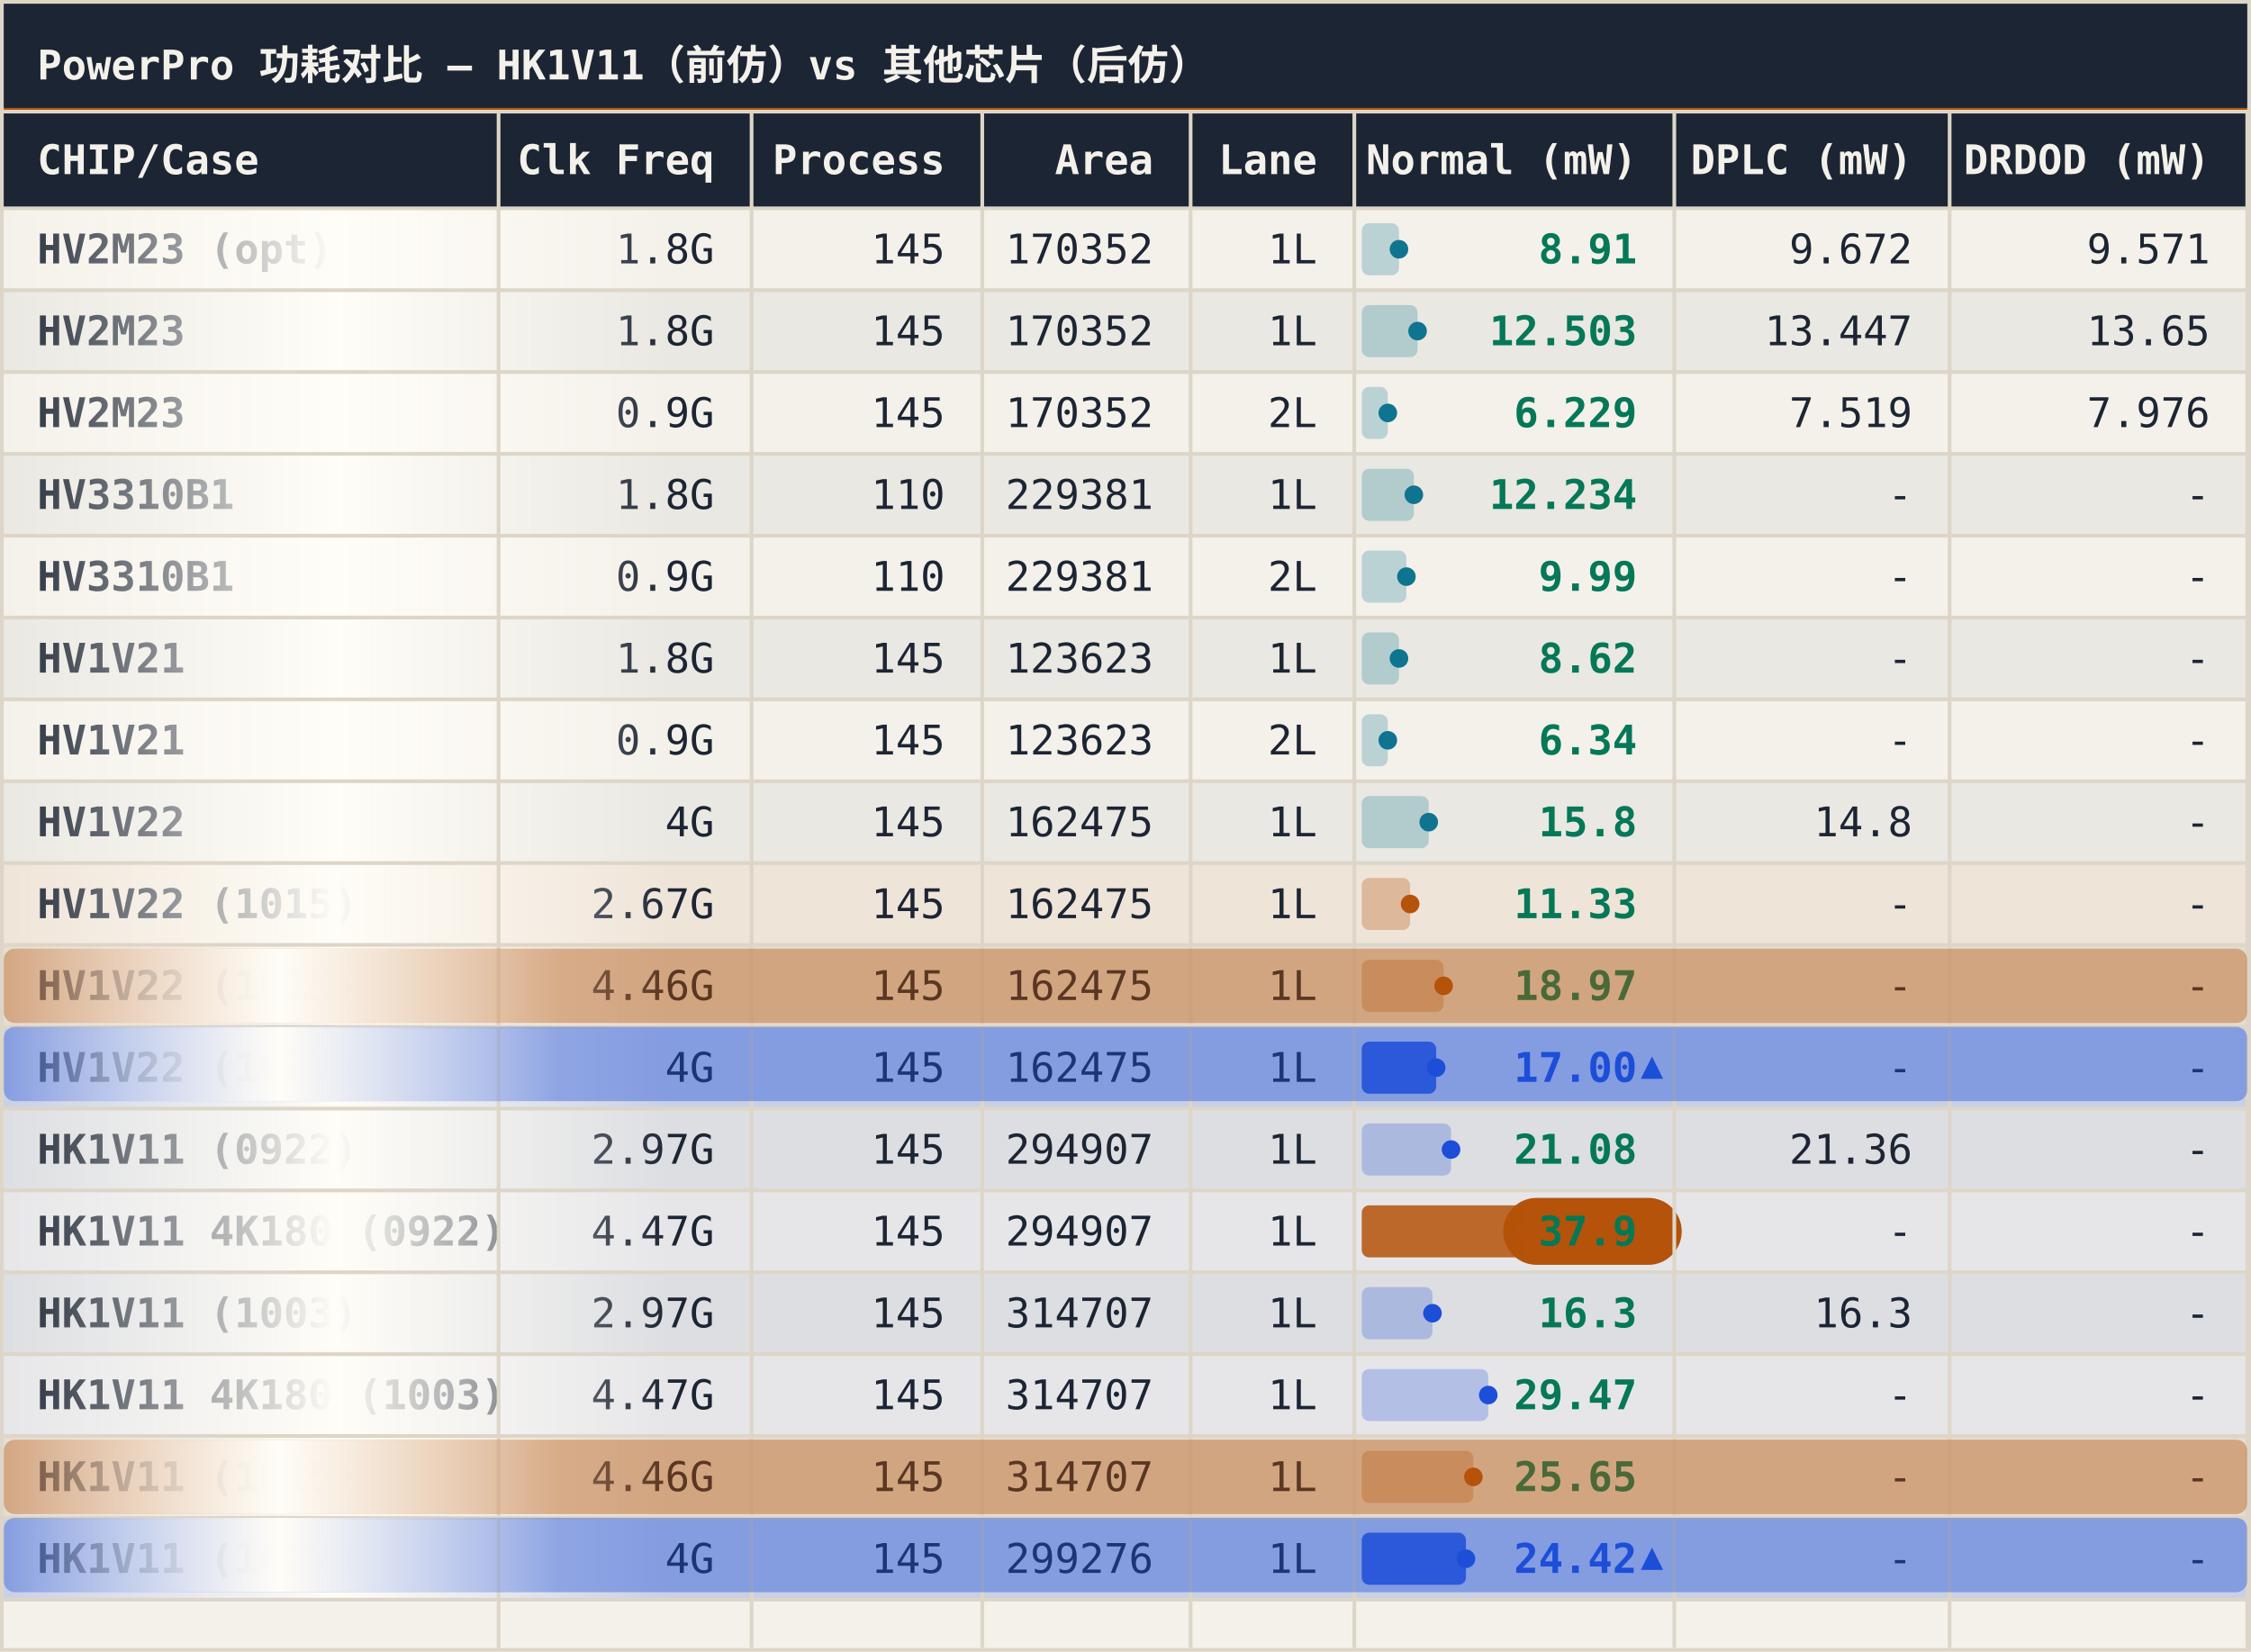
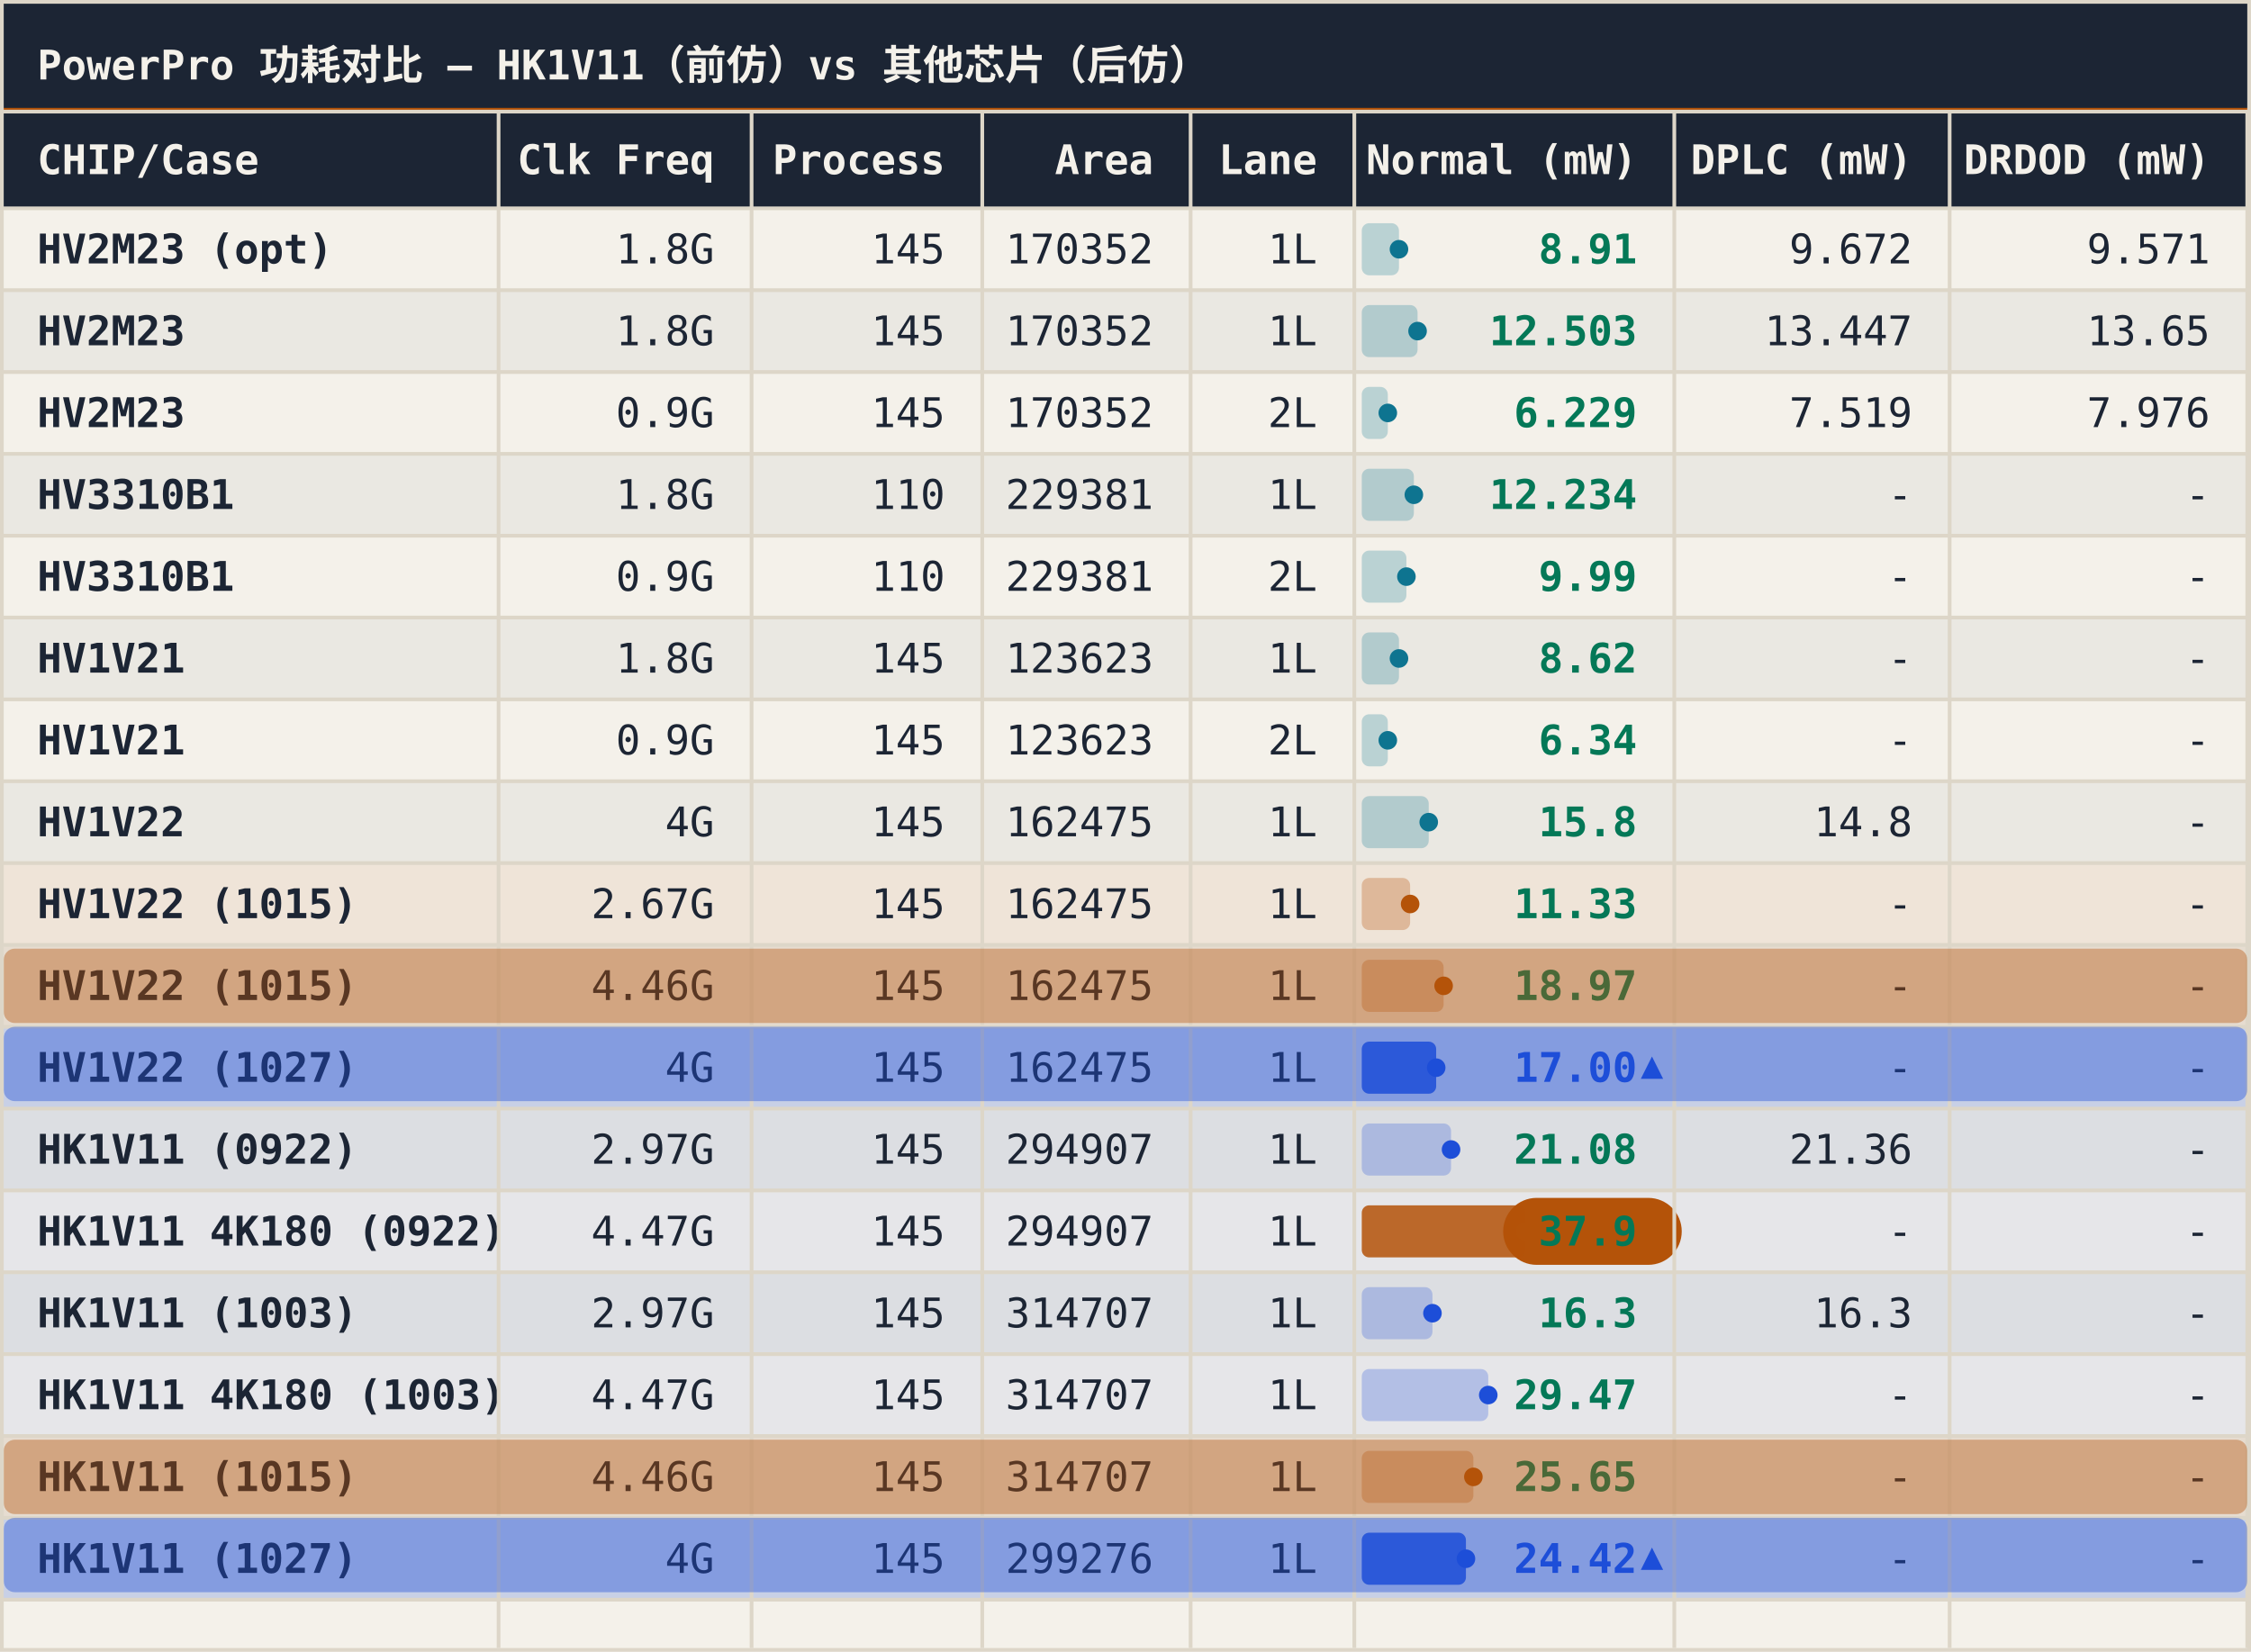
<svg xmlns="http://www.w3.org/2000/svg" width="605" height="444" viewBox="0 0 605 444">
  <style>
text{font-family:ui-monospace,Consolas,monospace,"Microsoft YaHei",sans-serif;font-size:11px;}




.in{}
.bar{transform-box:fill-box;transform-origin:left center;}
.r0{}
.b0{}
.r1{}
.b1{}
.r2{}
.b2{}
.r3{}
.b3{}
.r4{}
.b4{}
.r5{}
.b5{}
.r6{}
.b6{}
.r7{}
.b7{}
.r8{}
.b8{}
.r9{}
.b9{}
.r10{}
.b10{}
.r11{}
.b11{}
.r12{}
.b12{}
.r13{}
.b13{}
.r14{}
.b14{}
.r15{}
.b15{}
.r16{}
.b16{}
.sweep{transform-box:fill-box;transform-origin:left center;}
.cap{}
.breath{opacity:.4;}
.maxpulse{opacity:1;}

.cmpband{transform-box:fill-box;transform-origin:left center;}
.breath2{opacity:.4;}
.cmpband2{transform-box:fill-box;transform-origin:left center;}

.dot{}
.d0{}.d1{}.d2{}.d3{}.d4{}.d5{}.d6{}.d7{}.d8{}.d9{}.d10{}.d11{}.d12{}.d13{}.d14{}.d15{}.d16{}

.peakglow{}

.zeband{transform-box:fill-box;transform-origin:center;}
@media (prefers-reduced-motion:reduce){*{animation:none!important}}
</style>
  <defs>
-     <linearGradient id="gCmp" x1="0" y1="0" x2="1" y2="0">
-       <stop offset="0" stop-color="#fffdf7" stop-opacity="0" />
-       <stop offset="0.5" stop-color="#fffdf7" stop-opacity="1" />
-       <stop offset="1" stop-color="#fffdf7" stop-opacity="0" />
-     </linearGradient>
-     <linearGradient id="gZeb" x1="0" y1="0" x2="1" y2="0">
-       <stop offset="0" stop-color="#fffdf7" stop-opacity="0" />
-       <stop offset="0.5" stop-color="#fffdf7" stop-opacity="1" />
-       <stop offset="1" stop-color="#fffdf7" stop-opacity="0" />
-     </linearGradient>
    <clipPath id="cCmp">
      <rect x="1" y="255" width="603" height="20" />
      <rect x="1" y="387" width="603" height="20" />
    </clipPath>
    <clipPath id="cCmp2">
      <rect x="1" y="276" width="603" height="20" />
      <rect x="1" y="408" width="603" height="20" />
    </clipPath>
    <clipPath id="cBody">
      <rect x="0" y="56" width="605" height="374" />
    </clipPath>
  </defs>
  <rect x="0" y="0" width="605" height="444" fill="#f4f1ea" />
  <g class="in">
    <rect x="0" y="0" width="605" height="30" fill="#1c2534" />
    <text x="10" y="15.0" dominant-baseline="central" fill="#f4f1ea" font-weight="bold">PowerPro 功耗对比 — HK1V11（前仿）vs 其他芯片（后仿）</text>
    <rect class="sweep" x="0" y="29" width="605" height="2" fill="#b45309" />
    <rect x="0" y="30" width="605" height="26" fill="#1c2534" />
    <text x="10" y="43.0" dominant-baseline="central" fill="#f4f1ea" font-weight="bold">CHIP/Case</text>
    <text x="192" y="43.0" text-anchor="end" dominant-baseline="central" fill="#f4f1ea" font-weight="bold">Clk Freq</text>
    <text x="254" y="43.0" text-anchor="end" dominant-baseline="central" fill="#f4f1ea" font-weight="bold">Process</text>
    <text x="310" y="43.0" text-anchor="end" dominant-baseline="central" fill="#f4f1ea" font-weight="bold">Area</text>
    <text x="354" y="43.0" text-anchor="end" dominant-baseline="central" fill="#f4f1ea" font-weight="bold">Lane</text>
    <text x="440" y="43.0" text-anchor="end" dominant-baseline="central" fill="#f4f1ea" font-weight="bold">Normal (mW)</text>
    <text x="514" y="43.0" text-anchor="end" dominant-baseline="central" fill="#f4f1ea" font-weight="bold">DPLC (mW)</text>
    <text x="594" y="43.0" text-anchor="end" dominant-baseline="central" fill="#f4f1ea" font-weight="bold">DRDOD (mW)</text>
  </g>
  <g class="r0">
    <rect class="bar b0" x="366" y="60" width="10" height="14" rx="2" fill="#0e7490" fill-opacity="0.25" />
    <circle class="dot d0" cx="376" cy="67" r="2.5" fill="#0e7490" />
    <text x="10" y="67.0" dominant-baseline="central" fill="#1c2534" font-weight="bold">HV2M23 (opt)</text>
    <text x="192" y="67.0" text-anchor="end" dominant-baseline="central" fill="#1c2534">1.8G</text>
    <text x="254" y="67.0" text-anchor="end" dominant-baseline="central" fill="#1c2534">145</text>
    <text x="310" y="67.0" text-anchor="end" dominant-baseline="central" fill="#1c2534">170352</text>
    <text x="354" y="67.0" text-anchor="end" dominant-baseline="central" fill="#1c2534">1L</text>
    <text x="440" y="67.0" text-anchor="end" dominant-baseline="central" fill="#047857" font-weight="bold">8.91</text>
    <text x="514" y="67.0" text-anchor="end" dominant-baseline="central" fill="#1c2534">9.672</text>
    <text x="594" y="67.0" text-anchor="end" dominant-baseline="central" fill="#1c2534">9.571</text>
  </g>
  <g class="r1">
    <rect x="0" y="78" width="605" height="22" fill="#1c2534" fill-opacity="0.045" />
    <rect class="bar b1" x="366" y="82" width="15" height="14" rx="2" fill="#0e7490" fill-opacity="0.25" />
    <circle class="dot d1" cx="381" cy="89" r="2.5" fill="#0e7490" />
    <text x="10" y="89.0" dominant-baseline="central" fill="#1c2534" font-weight="bold">HV2M23</text>
    <text x="192" y="89.0" text-anchor="end" dominant-baseline="central" fill="#1c2534">1.8G</text>
    <text x="254" y="89.0" text-anchor="end" dominant-baseline="central" fill="#1c2534">145</text>
    <text x="310" y="89.0" text-anchor="end" dominant-baseline="central" fill="#1c2534">170352</text>
    <text x="354" y="89.0" text-anchor="end" dominant-baseline="central" fill="#1c2534">1L</text>
    <text x="440" y="89.0" text-anchor="end" dominant-baseline="central" fill="#047857" font-weight="bold">12.503</text>
    <text x="514" y="89.0" text-anchor="end" dominant-baseline="central" fill="#1c2534">13.447</text>
    <text x="594" y="89.0" text-anchor="end" dominant-baseline="central" fill="#1c2534">13.65</text>
  </g>
  <g class="r2">
    <rect class="bar b2" x="366" y="104" width="7" height="14" rx="2" fill="#0e7490" fill-opacity="0.25" />
    <circle class="dot d2" cx="373" cy="111" r="2.5" fill="#0e7490" />
    <text x="10" y="111.0" dominant-baseline="central" fill="#1c2534" font-weight="bold">HV2M23</text>
    <text x="192" y="111.0" text-anchor="end" dominant-baseline="central" fill="#1c2534">0.9G</text>
    <text x="254" y="111.0" text-anchor="end" dominant-baseline="central" fill="#1c2534">145</text>
    <text x="310" y="111.0" text-anchor="end" dominant-baseline="central" fill="#1c2534">170352</text>
    <text x="354" y="111.0" text-anchor="end" dominant-baseline="central" fill="#1c2534">2L</text>
    <text x="440" y="111.0" text-anchor="end" dominant-baseline="central" fill="#047857" font-weight="bold">6.229</text>
    <text x="514" y="111.0" text-anchor="end" dominant-baseline="central" fill="#1c2534">7.519</text>
    <text x="594" y="111.0" text-anchor="end" dominant-baseline="central" fill="#1c2534">7.976</text>
  </g>
  <g class="r3">
    <rect x="0" y="122" width="605" height="22" fill="#1c2534" fill-opacity="0.045" />
    <rect class="bar b3" x="366" y="126" width="14" height="14" rx="2" fill="#0e7490" fill-opacity="0.25" />
    <circle class="dot d3" cx="380" cy="133" r="2.5" fill="#0e7490" />
    <text x="10" y="133.0" dominant-baseline="central" fill="#1c2534" font-weight="bold">HV3310B1</text>
    <text x="192" y="133.0" text-anchor="end" dominant-baseline="central" fill="#1c2534">1.8G</text>
    <text x="254" y="133.0" text-anchor="end" dominant-baseline="central" fill="#1c2534">110</text>
    <text x="310" y="133.0" text-anchor="end" dominant-baseline="central" fill="#1c2534">229381</text>
    <text x="354" y="133.0" text-anchor="end" dominant-baseline="central" fill="#1c2534">1L</text>
    <text x="440" y="133.0" text-anchor="end" dominant-baseline="central" fill="#047857" font-weight="bold">12.234</text>
    <text x="514" y="133.0" text-anchor="end" dominant-baseline="central" fill="#1c2534">-</text>
    <text x="594" y="133.0" text-anchor="end" dominant-baseline="central" fill="#1c2534">-</text>
  </g>
  <g class="r4">
    <rect class="bar b4" x="366" y="148" width="12" height="14" rx="2" fill="#0e7490" fill-opacity="0.25" />
    <circle class="dot d4" cx="378" cy="155" r="2.5" fill="#0e7490" />
    <text x="10" y="155.0" dominant-baseline="central" fill="#1c2534" font-weight="bold">HV3310B1</text>
    <text x="192" y="155.0" text-anchor="end" dominant-baseline="central" fill="#1c2534">0.9G</text>
    <text x="254" y="155.0" text-anchor="end" dominant-baseline="central" fill="#1c2534">110</text>
    <text x="310" y="155.0" text-anchor="end" dominant-baseline="central" fill="#1c2534">229381</text>
    <text x="354" y="155.0" text-anchor="end" dominant-baseline="central" fill="#1c2534">2L</text>
    <text x="440" y="155.0" text-anchor="end" dominant-baseline="central" fill="#047857" font-weight="bold">9.99</text>
    <text x="514" y="155.0" text-anchor="end" dominant-baseline="central" fill="#1c2534">-</text>
    <text x="594" y="155.0" text-anchor="end" dominant-baseline="central" fill="#1c2534">-</text>
  </g>
  <g class="r5">
    <rect x="0" y="166" width="605" height="22" fill="#1c2534" fill-opacity="0.045" />
    <rect class="bar b5" x="366" y="170" width="10" height="14" rx="2" fill="#0e7490" fill-opacity="0.25" />
    <circle class="dot d5" cx="376" cy="177" r="2.5" fill="#0e7490" />
    <text x="10" y="177.0" dominant-baseline="central" fill="#1c2534" font-weight="bold">HV1V21</text>
    <text x="192" y="177.0" text-anchor="end" dominant-baseline="central" fill="#1c2534">1.8G</text>
    <text x="254" y="177.0" text-anchor="end" dominant-baseline="central" fill="#1c2534">145</text>
    <text x="310" y="177.0" text-anchor="end" dominant-baseline="central" fill="#1c2534">123623</text>
    <text x="354" y="177.0" text-anchor="end" dominant-baseline="central" fill="#1c2534">1L</text>
    <text x="440" y="177.0" text-anchor="end" dominant-baseline="central" fill="#047857" font-weight="bold">8.62</text>
    <text x="514" y="177.0" text-anchor="end" dominant-baseline="central" fill="#1c2534">-</text>
    <text x="594" y="177.0" text-anchor="end" dominant-baseline="central" fill="#1c2534">-</text>
  </g>
  <g class="r6">
    <rect class="bar b6" x="366" y="192" width="7" height="14" rx="2" fill="#0e7490" fill-opacity="0.25" />
    <circle class="dot d6" cx="373" cy="199" r="2.5" fill="#0e7490" />
    <text x="10" y="199.0" dominant-baseline="central" fill="#1c2534" font-weight="bold">HV1V21</text>
    <text x="192" y="199.0" text-anchor="end" dominant-baseline="central" fill="#1c2534">0.9G</text>
    <text x="254" y="199.0" text-anchor="end" dominant-baseline="central" fill="#1c2534">145</text>
    <text x="310" y="199.0" text-anchor="end" dominant-baseline="central" fill="#1c2534">123623</text>
    <text x="354" y="199.0" text-anchor="end" dominant-baseline="central" fill="#1c2534">2L</text>
    <text x="440" y="199.0" text-anchor="end" dominant-baseline="central" fill="#047857" font-weight="bold">6.34</text>
    <text x="514" y="199.0" text-anchor="end" dominant-baseline="central" fill="#1c2534">-</text>
    <text x="594" y="199.0" text-anchor="end" dominant-baseline="central" fill="#1c2534">-</text>
  </g>
  <g class="r7">
    <rect x="0" y="210" width="605" height="22" fill="#1c2534" fill-opacity="0.045" />
    <rect class="bar b7" x="366" y="214" width="18" height="14" rx="2" fill="#0e7490" fill-opacity="0.25" />
    <circle class="dot d7" cx="384" cy="221" r="2.5" fill="#0e7490" />
    <text x="10" y="221.0" dominant-baseline="central" fill="#1c2534" font-weight="bold">HV1V22</text>
    <text x="192" y="221.0" text-anchor="end" dominant-baseline="central" fill="#1c2534">4G</text>
    <text x="254" y="221.0" text-anchor="end" dominant-baseline="central" fill="#1c2534">145</text>
    <text x="310" y="221.0" text-anchor="end" dominant-baseline="central" fill="#1c2534">162475</text>
    <text x="354" y="221.0" text-anchor="end" dominant-baseline="central" fill="#1c2534">1L</text>
    <text x="440" y="221.0" text-anchor="end" dominant-baseline="central" fill="#047857" font-weight="bold">15.8</text>
    <text x="514" y="221.0" text-anchor="end" dominant-baseline="central" fill="#1c2534">14.8</text>
    <text x="594" y="221.0" text-anchor="end" dominant-baseline="central" fill="#1c2534">-</text>
  </g>
  <g class="r8">
    <rect x="0" y="232" width="605" height="22" fill="#b45309" fill-opacity="0.08" />
    <rect class="bar b8" x="366" y="236" width="13" height="14" rx="2" fill="#b45309" fill-opacity="0.30" />
    <circle class="dot d8" cx="379" cy="243" r="2.5" fill="#b45309" />
    <text x="10" y="243.0" dominant-baseline="central" fill="#1c2534" font-weight="bold">HV1V22 (1015)</text>
    <text x="192" y="243.0" text-anchor="end" dominant-baseline="central" fill="#1c2534">2.67G</text>
    <text x="254" y="243.0" text-anchor="end" dominant-baseline="central" fill="#1c2534">145</text>
    <text x="310" y="243.0" text-anchor="end" dominant-baseline="central" fill="#1c2534">162475</text>
    <text x="354" y="243.0" text-anchor="end" dominant-baseline="central" fill="#1c2534">1L</text>
    <text x="440" y="243.0" text-anchor="end" dominant-baseline="central" fill="#047857" font-weight="bold">11.33</text>
    <text x="514" y="243.0" text-anchor="end" dominant-baseline="central" fill="#1c2534">-</text>
    <text x="594" y="243.0" text-anchor="end" dominant-baseline="central" fill="#1c2534">-</text>
  </g>
  <g class="r9">
    <rect x="0" y="254" width="605" height="22" fill="#1c2534" fill-opacity="0.045" />
    <rect x="0" y="254" width="605" height="22" fill="#b45309" fill-opacity="0.08" />
    <rect class="bar b9" x="366" y="258" width="22" height="14" rx="2" fill="#b45309" fill-opacity="0.30" />
    <circle class="dot d9" cx="388" cy="265" r="2.5" fill="#b45309" />
    <text x="10" y="265.0" dominant-baseline="central" fill="#1c2534" font-weight="bold">HV1V22 (1015)</text>
    <text x="192" y="265.0" text-anchor="end" dominant-baseline="central" fill="#1c2534">4.46G</text>
    <text x="254" y="265.0" text-anchor="end" dominant-baseline="central" fill="#1c2534">145</text>
    <text x="310" y="265.0" text-anchor="end" dominant-baseline="central" fill="#1c2534">162475</text>
    <text x="354" y="265.0" text-anchor="end" dominant-baseline="central" fill="#1c2534">1L</text>
    <text x="440" y="265.0" text-anchor="end" dominant-baseline="central" fill="#047857" font-weight="bold">18.97</text>
    <text x="514" y="265.0" text-anchor="end" dominant-baseline="central" fill="#1c2534">-</text>
    <text x="594" y="265.0" text-anchor="end" dominant-baseline="central" fill="#1c2534">-</text>
  </g>
  <g class="r10">
    <rect x="0" y="276" width="605" height="22" fill="#1d4ed8" fill-opacity="0.20" />
    <rect class="bar b10" x="366" y="280" width="20" height="14" rx="2" fill="#1d4ed8" fill-opacity="0.85" />
    <path d="M441 290 L447 290 L444 284 Z" fill="#1d4ed8" />
    <circle class="dot d10" cx="386" cy="287" r="2.5" fill="#1d4ed8" />
    <text x="10" y="287.0" dominant-baseline="central" fill="#1c2534" font-weight="bold">HV1V22 (1027)</text>
    <text x="192" y="287.0" text-anchor="end" dominant-baseline="central" fill="#1c2534">4G</text>
    <text x="254" y="287.0" text-anchor="end" dominant-baseline="central" fill="#1c2534">145</text>
    <text x="310" y="287.0" text-anchor="end" dominant-baseline="central" fill="#1c2534">162475</text>
    <text x="354" y="287.0" text-anchor="end" dominant-baseline="central" fill="#1c2534">1L</text>
    <text x="440" y="287.0" text-anchor="end" dominant-baseline="central" fill="#1d4ed8" font-weight="bold">17.00</text>
    <text x="514" y="287.0" text-anchor="end" dominant-baseline="central" fill="#1c2534">-</text>
    <text x="594" y="287.0" text-anchor="end" dominant-baseline="central" fill="#1c2534">-</text>
  </g>
  <g class="r11">
    <rect x="0" y="298" width="605" height="22" fill="#1c2534" fill-opacity="0.045" />
    <rect x="0" y="298" width="605" height="22" fill="#1d4ed8" fill-opacity="0.07" />
    <rect class="bar b11" x="366" y="302" width="24" height="14" rx="2" fill="#1d4ed8" fill-opacity="0.25" />
    <circle class="dot d11" cx="390" cy="309" r="2.5" fill="#1d4ed8" />
    <text x="10" y="309.0" dominant-baseline="central" fill="#1c2534" font-weight="bold">HK1V11 (0922)</text>
    <text x="192" y="309.0" text-anchor="end" dominant-baseline="central" fill="#1c2534">2.97G</text>
    <text x="254" y="309.0" text-anchor="end" dominant-baseline="central" fill="#1c2534">145</text>
    <text x="310" y="309.0" text-anchor="end" dominant-baseline="central" fill="#1c2534">294907</text>
    <text x="354" y="309.0" text-anchor="end" dominant-baseline="central" fill="#1c2534">1L</text>
    <text x="440" y="309.0" text-anchor="end" dominant-baseline="central" fill="#047857" font-weight="bold">21.08</text>
    <text x="514" y="309.0" text-anchor="end" dominant-baseline="central" fill="#1c2534">21.36</text>
    <text x="594" y="309.0" text-anchor="end" dominant-baseline="central" fill="#1c2534">-</text>
  </g>
  <g class="r12">
    <rect x="0" y="320" width="605" height="22" fill="#1d4ed8" fill-opacity="0.07" />
    <rect class="peakglow" x="404" y="322" width="48" height="18" rx="9" fill="#b45309" />
    <g class="maxpulse">
      <rect class="bar b12" x="366" y="324" width="44" height="14" rx="2" fill="#b45309" fill-opacity="0.85" />
      <path d="M441 334 L447 334 L444 328 Z" fill="#b45309" />
    </g>
    <circle class="dot d12" cx="410" cy="331" r="2.5" fill="#b45309" />
    <text x="10" y="331.0" dominant-baseline="central" fill="#1c2534" font-weight="bold">HK1V11 4K180 (0922)</text>
    <text x="192" y="331.0" text-anchor="end" dominant-baseline="central" fill="#1c2534">4.47G</text>
    <text x="254" y="331.0" text-anchor="end" dominant-baseline="central" fill="#1c2534">145</text>
    <text x="310" y="331.0" text-anchor="end" dominant-baseline="central" fill="#1c2534">294907</text>
    <text x="354" y="331.0" text-anchor="end" dominant-baseline="central" fill="#1c2534">1L</text>
    <text x="440" y="331.0" text-anchor="end" dominant-baseline="central" fill="#047857" font-weight="bold">37.9</text>
    <text x="514" y="331.0" text-anchor="end" dominant-baseline="central" fill="#1c2534">-</text>
    <text x="594" y="331.0" text-anchor="end" dominant-baseline="central" fill="#1c2534">-</text>
  </g>
  <g class="r13">
    <rect x="0" y="342" width="605" height="22" fill="#1c2534" fill-opacity="0.045" />
    <rect x="0" y="342" width="605" height="22" fill="#1d4ed8" fill-opacity="0.07" />
    <rect class="bar b13" x="366" y="346" width="19" height="14" rx="2" fill="#1d4ed8" fill-opacity="0.25" />
    <circle class="dot d13" cx="385" cy="353" r="2.5" fill="#1d4ed8" />
    <text x="10" y="353.0" dominant-baseline="central" fill="#1c2534" font-weight="bold">HK1V11 (1003)</text>
    <text x="192" y="353.0" text-anchor="end" dominant-baseline="central" fill="#1c2534">2.97G</text>
    <text x="254" y="353.0" text-anchor="end" dominant-baseline="central" fill="#1c2534">145</text>
    <text x="310" y="353.0" text-anchor="end" dominant-baseline="central" fill="#1c2534">314707</text>
    <text x="354" y="353.0" text-anchor="end" dominant-baseline="central" fill="#1c2534">1L</text>
    <text x="440" y="353.0" text-anchor="end" dominant-baseline="central" fill="#047857" font-weight="bold">16.3</text>
    <text x="514" y="353.0" text-anchor="end" dominant-baseline="central" fill="#1c2534">16.3</text>
    <text x="594" y="353.0" text-anchor="end" dominant-baseline="central" fill="#1c2534">-</text>
  </g>
  <g class="r14">
    <rect x="0" y="364" width="605" height="22" fill="#1d4ed8" fill-opacity="0.07" />
    <rect class="bar b14" x="366" y="368" width="34" height="14" rx="2" fill="#1d4ed8" fill-opacity="0.25" />
    <circle class="dot d14" cx="400" cy="375" r="2.5" fill="#1d4ed8" />
    <text x="10" y="375.0" dominant-baseline="central" fill="#1c2534" font-weight="bold">HK1V11 4K180 (1003)</text>
    <text x="192" y="375.0" text-anchor="end" dominant-baseline="central" fill="#1c2534">4.47G</text>
    <text x="254" y="375.0" text-anchor="end" dominant-baseline="central" fill="#1c2534">145</text>
    <text x="310" y="375.0" text-anchor="end" dominant-baseline="central" fill="#1c2534">314707</text>
    <text x="354" y="375.0" text-anchor="end" dominant-baseline="central" fill="#1c2534">1L</text>
    <text x="440" y="375.0" text-anchor="end" dominant-baseline="central" fill="#047857" font-weight="bold">29.47</text>
    <text x="514" y="375.0" text-anchor="end" dominant-baseline="central" fill="#1c2534">-</text>
    <text x="594" y="375.0" text-anchor="end" dominant-baseline="central" fill="#1c2534">-</text>
  </g>
  <g class="r15">
    <rect x="0" y="386" width="605" height="22" fill="#1c2534" fill-opacity="0.045" />
    <rect x="0" y="386" width="605" height="22" fill="#b45309" fill-opacity="0.08" />
    <rect class="bar b15" x="366" y="390" width="30" height="14" rx="2" fill="#b45309" fill-opacity="0.30" />
    <circle class="dot d15" cx="396" cy="397" r="2.5" fill="#b45309" />
    <text x="10" y="397.0" dominant-baseline="central" fill="#1c2534" font-weight="bold">HK1V11 (1015)</text>
    <text x="192" y="397.0" text-anchor="end" dominant-baseline="central" fill="#1c2534">4.46G</text>
    <text x="254" y="397.0" text-anchor="end" dominant-baseline="central" fill="#1c2534">145</text>
    <text x="310" y="397.0" text-anchor="end" dominant-baseline="central" fill="#1c2534">314707</text>
    <text x="354" y="397.0" text-anchor="end" dominant-baseline="central" fill="#1c2534">1L</text>
    <text x="440" y="397.0" text-anchor="end" dominant-baseline="central" fill="#047857" font-weight="bold">25.65</text>
    <text x="514" y="397.0" text-anchor="end" dominant-baseline="central" fill="#1c2534">-</text>
    <text x="594" y="397.0" text-anchor="end" dominant-baseline="central" fill="#1c2534">-</text>
  </g>
  <g class="r16">
    <rect x="0" y="408" width="605" height="22" fill="#1d4ed8" fill-opacity="0.20" />
    <rect class="bar b16" x="366" y="412" width="28" height="14" rx="2" fill="#1d4ed8" fill-opacity="0.85" />
    <path d="M441 422 L447 422 L444 416 Z" fill="#1d4ed8" />
    <circle class="dot d16" cx="394" cy="419" r="2.5" fill="#1d4ed8" />
    <text x="10" y="419.0" dominant-baseline="central" fill="#1c2534" font-weight="bold">HK1V11 (1027)</text>
    <text x="192" y="419.0" text-anchor="end" dominant-baseline="central" fill="#1c2534">4G</text>
    <text x="254" y="419.0" text-anchor="end" dominant-baseline="central" fill="#1c2534">145</text>
    <text x="310" y="419.0" text-anchor="end" dominant-baseline="central" fill="#1c2534">299276</text>
    <text x="354" y="419.0" text-anchor="end" dominant-baseline="central" fill="#1c2534">1L</text>
    <text x="440" y="419.0" text-anchor="end" dominant-baseline="central" fill="#1d4ed8" font-weight="bold">24.42</text>
    <text x="514" y="419.0" text-anchor="end" dominant-baseline="central" fill="#1c2534">-</text>
    <text x="594" y="419.0" text-anchor="end" dominant-baseline="central" fill="#1c2534">-</text>
  </g>
-   <g clip-path="url(#cBody)">
-     <rect class="zeband" x="0" y="50" width="180" height="388" fill="url(#gZeb)" />
-   </g>
+   <g clip-path="url(#cBody)" />
  <g stroke="#ddd6c8" stroke-width="1">
    <line x1="0" y1="30" x2="0" y2="443" />
    <line x1="134" y1="30" x2="134" y2="443" />
    <line x1="202" y1="30" x2="202" y2="443" />
    <line x1="264" y1="30" x2="264" y2="443" />
    <line x1="320" y1="30" x2="320" y2="443" />
    <line x1="364" y1="30" x2="364" y2="443" />
    <line x1="450" y1="30" x2="450" y2="443" />
    <line x1="524" y1="30" x2="524" y2="443" />
    <line x1="604" y1="30" x2="604" y2="443" />
    <line x1="0" y1="30" x2="605" y2="30" />
    <line x1="0" y1="56" x2="605" y2="56" />
    <line x1="0" y1="78" x2="605" y2="78" />
    <line x1="0" y1="100" x2="605" y2="100" />
    <line x1="0" y1="122" x2="605" y2="122" />
    <line x1="0" y1="144" x2="605" y2="144" />
    <line x1="0" y1="166" x2="605" y2="166" />
    <line x1="0" y1="188" x2="605" y2="188" />
    <line x1="0" y1="210" x2="605" y2="210" />
    <line x1="0" y1="232" x2="605" y2="232" />
    <line x1="0" y1="254" x2="605" y2="254" />
    <line x1="0" y1="276" x2="605" y2="276" />
    <line x1="0" y1="298" x2="605" y2="298" />
    <line x1="0" y1="320" x2="605" y2="320" />
    <line x1="0" y1="342" x2="605" y2="342" />
    <line x1="0" y1="364" x2="605" y2="364" />
    <line x1="0" y1="386" x2="605" y2="386" />
    <line x1="0" y1="408" x2="605" y2="408" />
    <line x1="0" y1="430" x2="605" y2="430" />
  </g>
  <g class="breath" fill="#b45309">
    <rect x="1" y="255" width="603" height="20" rx="3" />
    <rect x="1" y="387" width="603" height="20" rx="3" />
  </g>
  <g class="breath2" fill="#1d4ed8">
    <rect x="1" y="276" width="603" height="20" rx="3" />
    <rect x="1" y="408" width="603" height="20" rx="3" />
  </g>
-   <g clip-path="url(#cCmp)">
-     <rect class="cmpband" x="0" y="255" width="150" height="152" fill="url(#gCmp)" />
-   </g>
-   <g clip-path="url(#cCmp2)">
-     <rect class="cmpband2" x="0" y="276" width="150" height="152" fill="url(#gCmp)" />
-   </g>
+   <g clip-path="url(#cCmp)" />
+   <g clip-path="url(#cCmp2)" />
  <rect x="0.5" y="0.5" width="604" height="443" fill="none" stroke="#ddd6c8" stroke-width="1" />
</svg>
